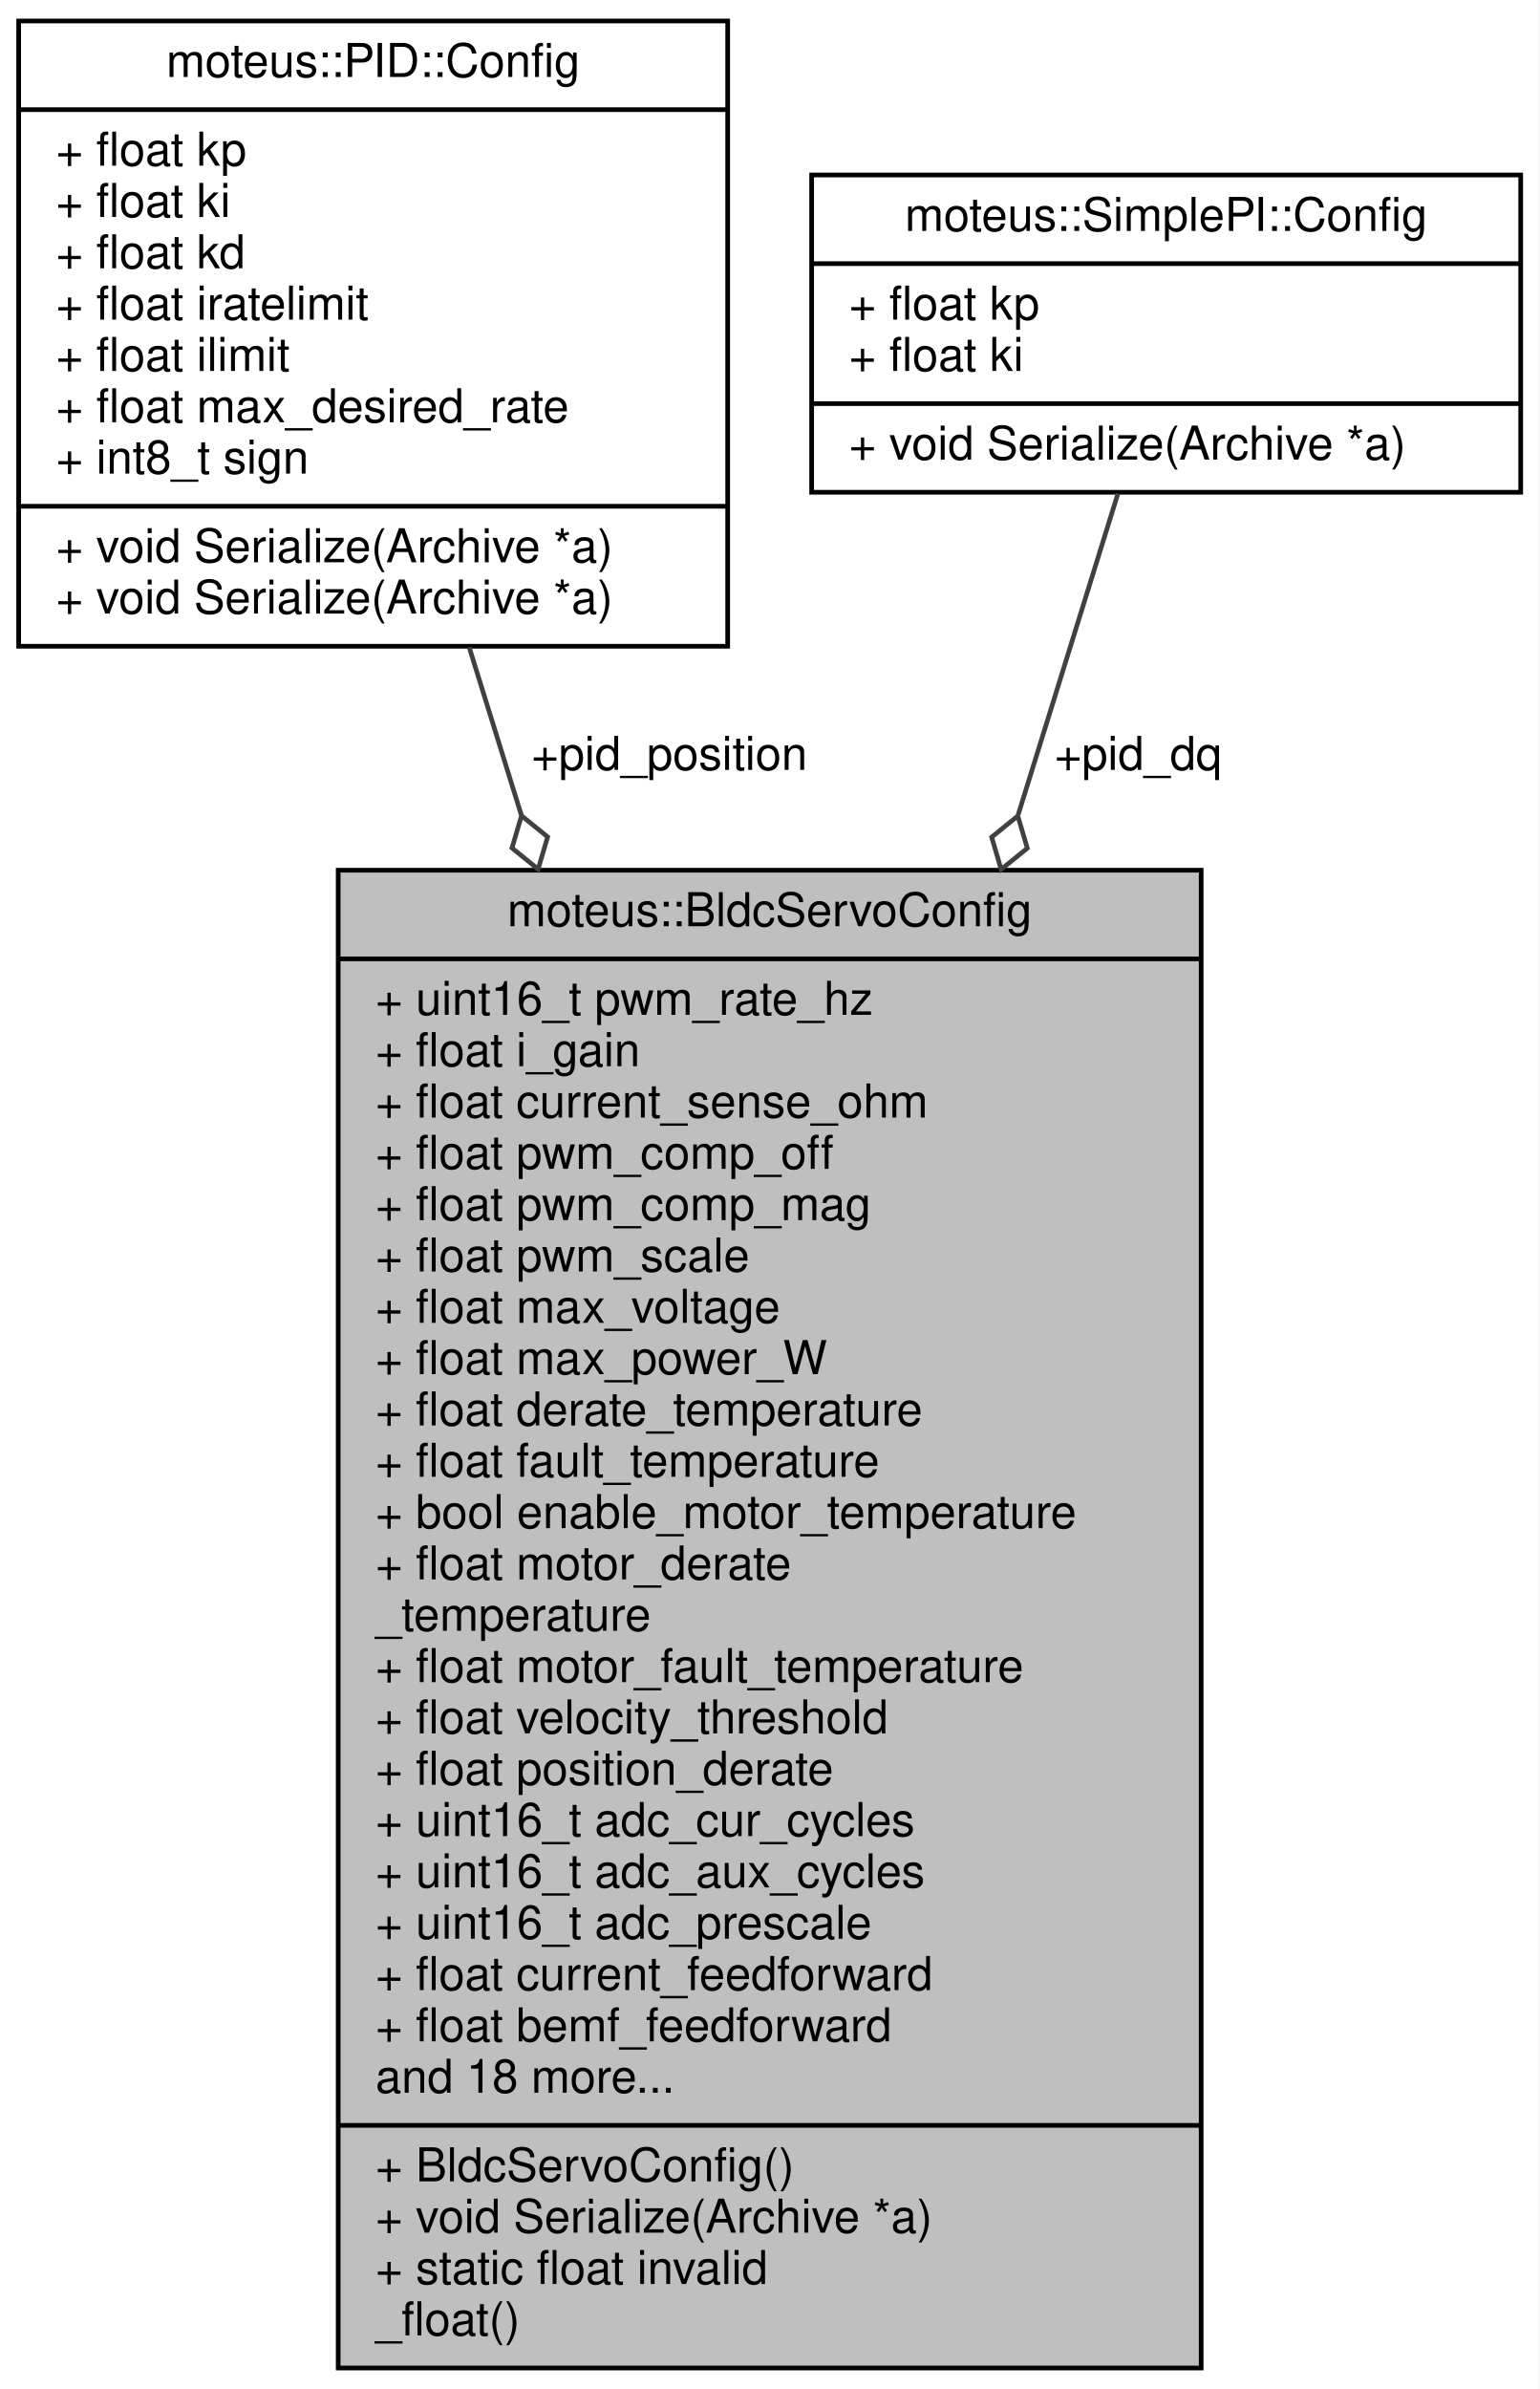
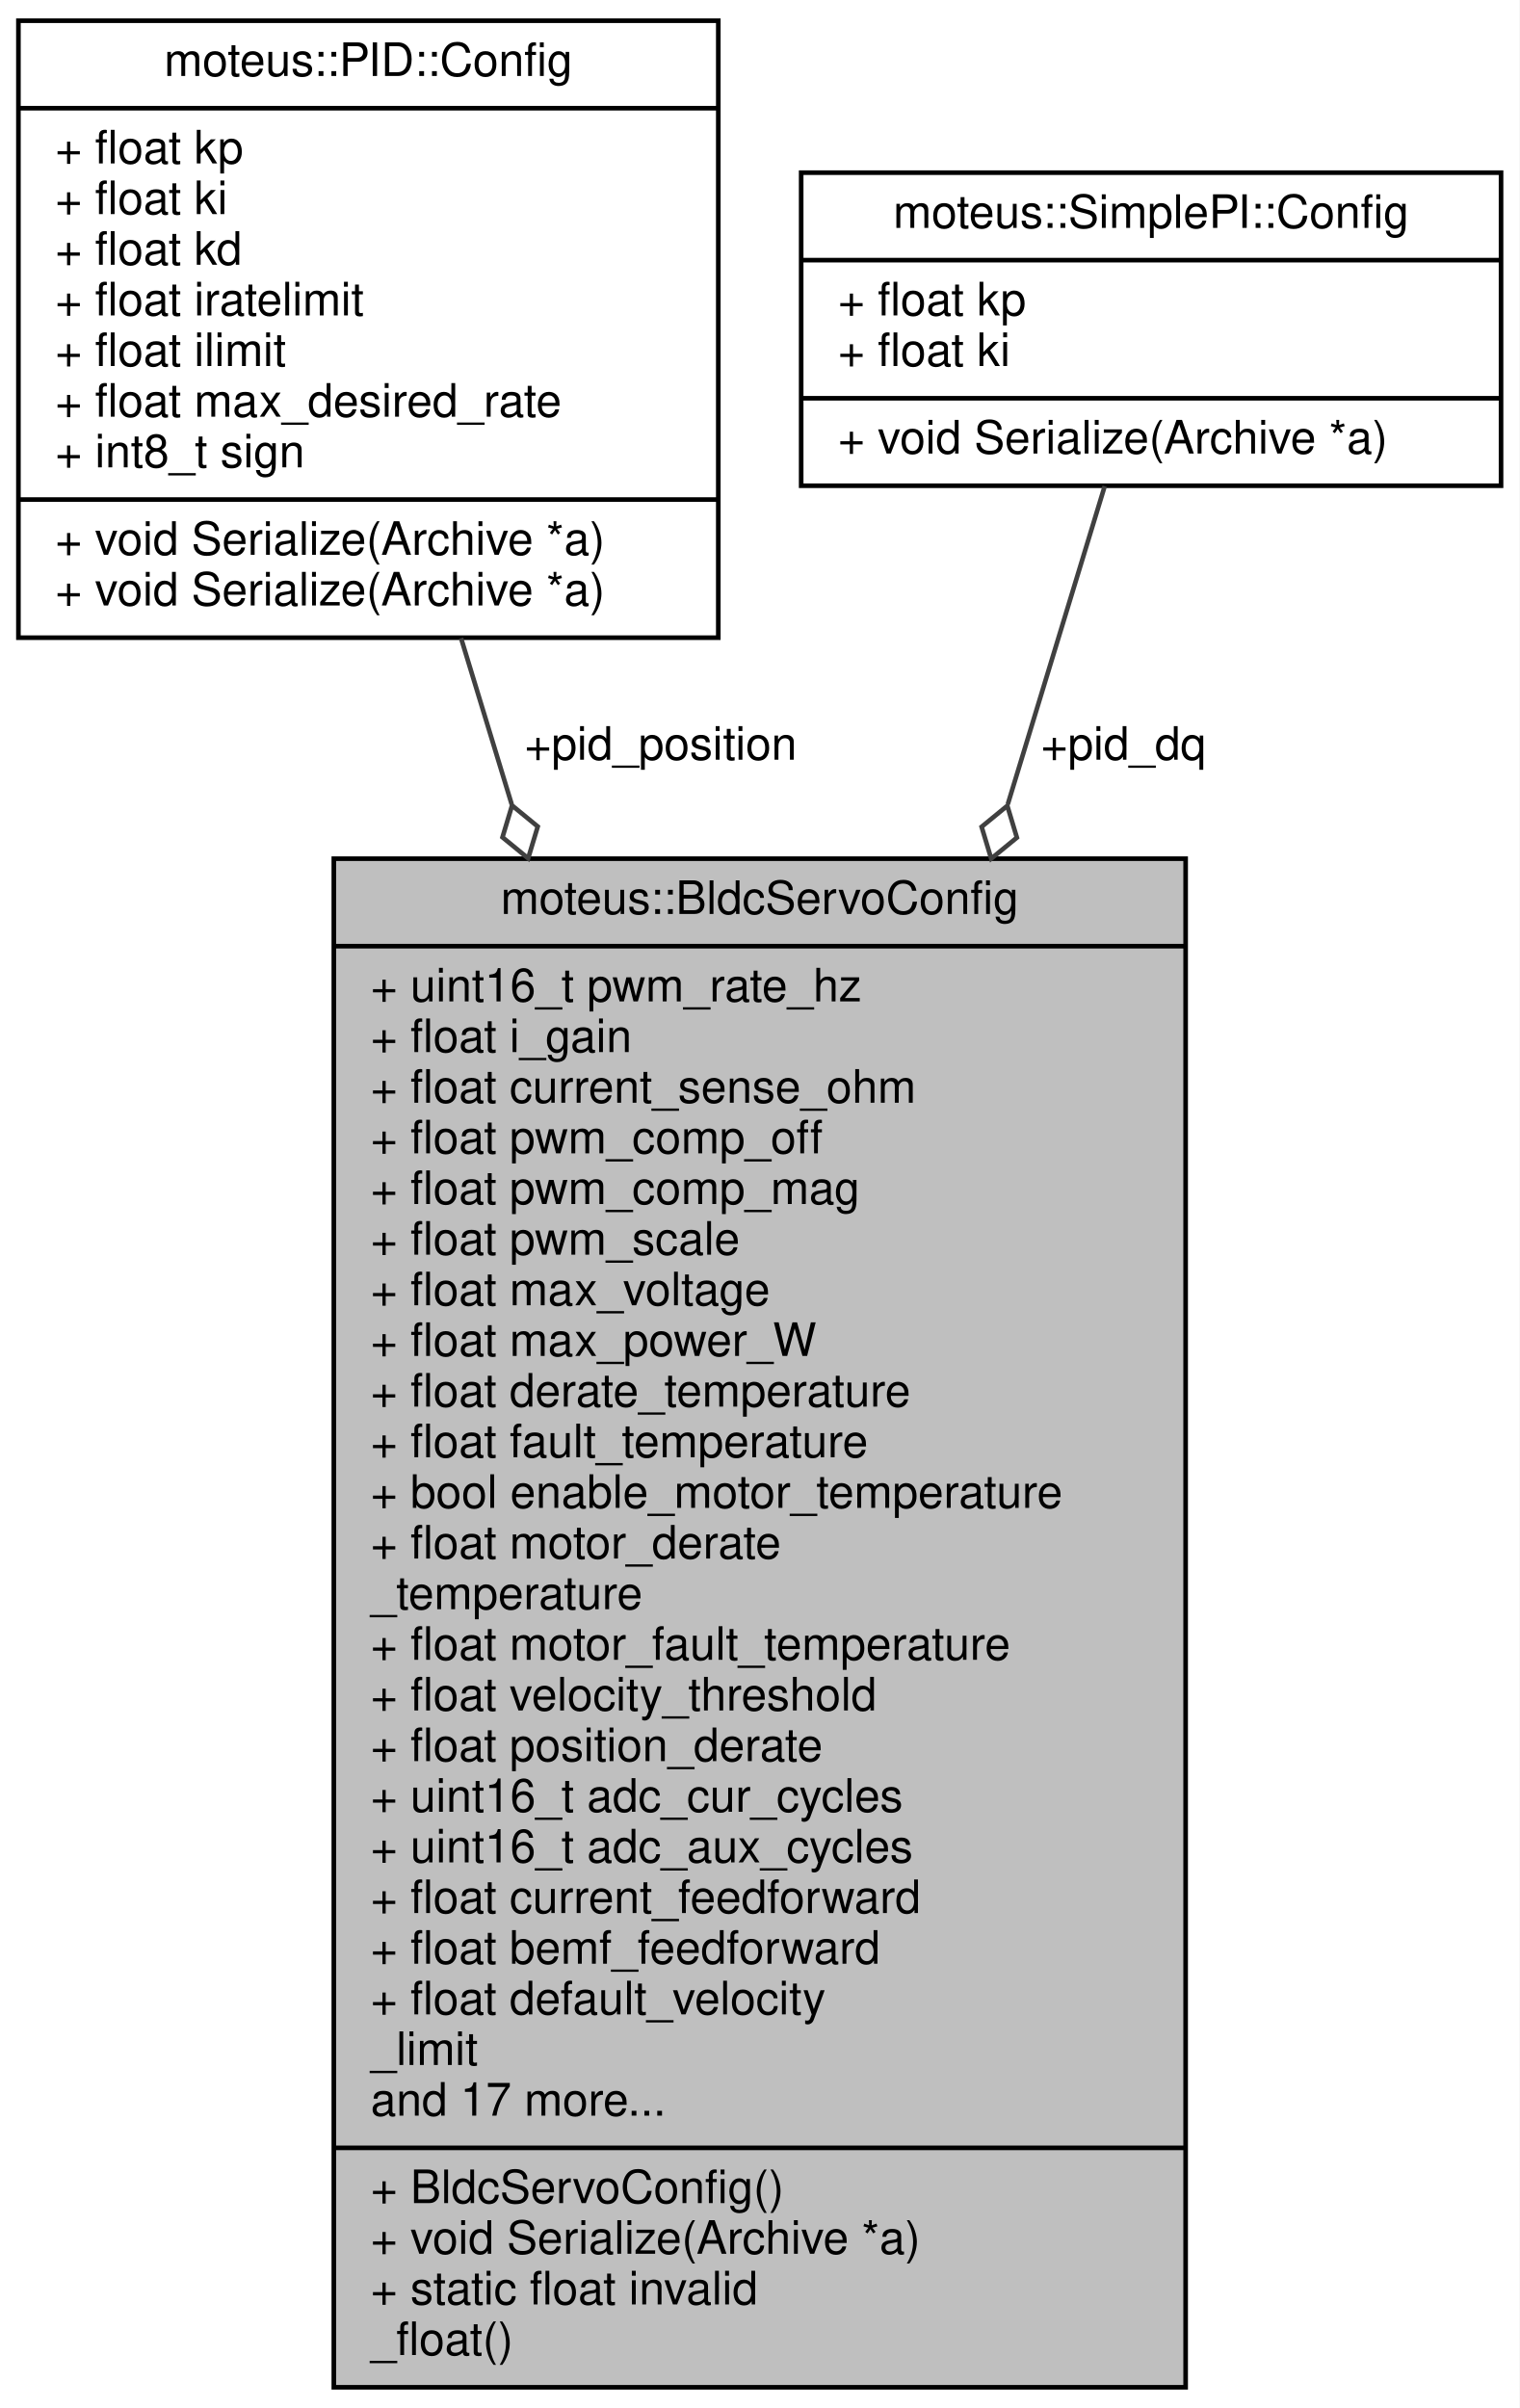
- <svg xmlns="http://www.w3.org/2000/svg" xmlns:xlink="http://www.w3.org/1999/xlink" width="330pt" height="512pt" viewBox="0.00 0.00 330.00 512.00">
-   <g id="graph0" class="graph" transform="scale(1 1) rotate(0) translate(4 508)">
-     <polygon fill="white" stroke="transparent" points="-4,4 -4,-508 326,-508 326,4 -4,4" />
+ <svg xmlns="http://www.w3.org/2000/svg" xmlns:xlink="http://www.w3.org/1999/xlink" width="330pt" height="523pt" viewBox="0.00 0.00 330.00 523.00">
+   <g id="graph0" class="graph" transform="scale(1 1) rotate(0) translate(4 519)">
+     <polygon fill="white" stroke="transparent" points="-4,4 -4,-519 326,-519 326,4 -4,4" />
    <g id="node1" class="node">
      <g id="a_node1">
        <a xlink:title=" ">
-           <polygon fill="#bfbfbf" stroke="black" points="68.5,-0.5 68.5,-321.5 253.5,-321.5 253.5,-0.5 68.5,-0.5" />
-           <text text-anchor="middle" x="161" y="-309.5" font-family="Helvetica,sans-Serif" font-size="10.00">moteus::BldcServoConfig</text>
-           <polyline fill="none" stroke="black" points="68.5,-302.5 253.5,-302.5 " />
-           <text text-anchor="start" x="76.5" y="-290.5" font-family="Helvetica,sans-Serif" font-size="10.00">+ uint16_t pwm_rate_hz</text>
-           <text text-anchor="start" x="76.5" y="-279.5" font-family="Helvetica,sans-Serif" font-size="10.00">+ float i_gain</text>
-           <text text-anchor="start" x="76.5" y="-268.5" font-family="Helvetica,sans-Serif" font-size="10.00">+ float current_sense_ohm</text>
-           <text text-anchor="start" x="76.5" y="-257.5" font-family="Helvetica,sans-Serif" font-size="10.00">+ float pwm_comp_off</text>
-           <text text-anchor="start" x="76.5" y="-246.5" font-family="Helvetica,sans-Serif" font-size="10.00">+ float pwm_comp_mag</text>
-           <text text-anchor="start" x="76.5" y="-235.5" font-family="Helvetica,sans-Serif" font-size="10.00">+ float pwm_scale</text>
-           <text text-anchor="start" x="76.5" y="-224.5" font-family="Helvetica,sans-Serif" font-size="10.00">+ float max_voltage</text>
-           <text text-anchor="start" x="76.5" y="-213.5" font-family="Helvetica,sans-Serif" font-size="10.00">+ float max_power_W</text>
-           <text text-anchor="start" x="76.5" y="-202.5" font-family="Helvetica,sans-Serif" font-size="10.00">+ float derate_temperature</text>
-           <text text-anchor="start" x="76.5" y="-191.5" font-family="Helvetica,sans-Serif" font-size="10.00">+ float fault_temperature</text>
-           <text text-anchor="start" x="76.5" y="-180.5" font-family="Helvetica,sans-Serif" font-size="10.00">+ bool enable_motor_temperature</text>
-           <text text-anchor="start" x="76.5" y="-169.5" font-family="Helvetica,sans-Serif" font-size="10.00">+ float motor_derate</text>
-           <text text-anchor="start" x="76.5" y="-158.5" font-family="Helvetica,sans-Serif" font-size="10.00">_temperature</text>
-           <text text-anchor="start" x="76.5" y="-147.5" font-family="Helvetica,sans-Serif" font-size="10.00">+ float motor_fault_temperature</text>
-           <text text-anchor="start" x="76.5" y="-136.5" font-family="Helvetica,sans-Serif" font-size="10.00">+ float velocity_threshold</text>
-           <text text-anchor="start" x="76.5" y="-125.5" font-family="Helvetica,sans-Serif" font-size="10.00">+ float position_derate</text>
-           <text text-anchor="start" x="76.5" y="-114.5" font-family="Helvetica,sans-Serif" font-size="10.00">+ uint16_t adc_cur_cycles</text>
-           <text text-anchor="start" x="76.5" y="-103.5" font-family="Helvetica,sans-Serif" font-size="10.00">+ uint16_t adc_aux_cycles</text>
-           <text text-anchor="start" x="76.5" y="-92.5" font-family="Helvetica,sans-Serif" font-size="10.00">+ uint16_t adc_prescale</text>
-           <text text-anchor="start" x="76.5" y="-81.5" font-family="Helvetica,sans-Serif" font-size="10.00">+ float current_feedforward</text>
-           <text text-anchor="start" x="76.5" y="-70.5" font-family="Helvetica,sans-Serif" font-size="10.00">+ float bemf_feedforward</text>
-           <text text-anchor="start" x="76.5" y="-59.5" font-family="Helvetica,sans-Serif" font-size="10.00">and 18 more...</text>
+           <polygon fill="#bfbfbf" stroke="black" points="68.5,-0.5 68.5,-332.5 253.5,-332.5 253.5,-0.5 68.5,-0.5" />
+           <text text-anchor="middle" x="161" y="-320.5" font-family="Helvetica,sans-Serif" font-size="10.00">moteus::BldcServoConfig</text>
+           <polyline fill="none" stroke="black" points="68.5,-313.5 253.5,-313.5 " />
+           <text text-anchor="start" x="76.5" y="-301.5" font-family="Helvetica,sans-Serif" font-size="10.00">+ uint16_t pwm_rate_hz</text>
+           <text text-anchor="start" x="76.5" y="-290.5" font-family="Helvetica,sans-Serif" font-size="10.00">+ float i_gain</text>
+           <text text-anchor="start" x="76.5" y="-279.5" font-family="Helvetica,sans-Serif" font-size="10.00">+ float current_sense_ohm</text>
+           <text text-anchor="start" x="76.5" y="-268.5" font-family="Helvetica,sans-Serif" font-size="10.00">+ float pwm_comp_off</text>
+           <text text-anchor="start" x="76.5" y="-257.5" font-family="Helvetica,sans-Serif" font-size="10.00">+ float pwm_comp_mag</text>
+           <text text-anchor="start" x="76.5" y="-246.5" font-family="Helvetica,sans-Serif" font-size="10.00">+ float pwm_scale</text>
+           <text text-anchor="start" x="76.5" y="-235.5" font-family="Helvetica,sans-Serif" font-size="10.00">+ float max_voltage</text>
+           <text text-anchor="start" x="76.5" y="-224.5" font-family="Helvetica,sans-Serif" font-size="10.00">+ float max_power_W</text>
+           <text text-anchor="start" x="76.5" y="-213.5" font-family="Helvetica,sans-Serif" font-size="10.00">+ float derate_temperature</text>
+           <text text-anchor="start" x="76.5" y="-202.5" font-family="Helvetica,sans-Serif" font-size="10.00">+ float fault_temperature</text>
+           <text text-anchor="start" x="76.5" y="-191.5" font-family="Helvetica,sans-Serif" font-size="10.00">+ bool enable_motor_temperature</text>
+           <text text-anchor="start" x="76.5" y="-180.5" font-family="Helvetica,sans-Serif" font-size="10.00">+ float motor_derate</text>
+           <text text-anchor="start" x="76.5" y="-169.5" font-family="Helvetica,sans-Serif" font-size="10.00">_temperature</text>
+           <text text-anchor="start" x="76.5" y="-158.5" font-family="Helvetica,sans-Serif" font-size="10.00">+ float motor_fault_temperature</text>
+           <text text-anchor="start" x="76.5" y="-147.5" font-family="Helvetica,sans-Serif" font-size="10.00">+ float velocity_threshold</text>
+           <text text-anchor="start" x="76.5" y="-136.5" font-family="Helvetica,sans-Serif" font-size="10.00">+ float position_derate</text>
+           <text text-anchor="start" x="76.5" y="-125.5" font-family="Helvetica,sans-Serif" font-size="10.00">+ uint16_t adc_cur_cycles</text>
+           <text text-anchor="start" x="76.5" y="-114.5" font-family="Helvetica,sans-Serif" font-size="10.00">+ uint16_t adc_aux_cycles</text>
+           <text text-anchor="start" x="76.5" y="-103.5" font-family="Helvetica,sans-Serif" font-size="10.00">+ float current_feedforward</text>
+           <text text-anchor="start" x="76.5" y="-92.5" font-family="Helvetica,sans-Serif" font-size="10.00">+ float bemf_feedforward</text>
+           <text text-anchor="start" x="76.5" y="-81.5" font-family="Helvetica,sans-Serif" font-size="10.00">+ float default_velocity</text>
+           <text text-anchor="start" x="76.5" y="-70.5" font-family="Helvetica,sans-Serif" font-size="10.00">_limit</text>
+           <text text-anchor="start" x="76.5" y="-59.5" font-family="Helvetica,sans-Serif" font-size="10.00">and 17 more...</text>
          <polyline fill="none" stroke="black" points="68.5,-52.5 253.5,-52.5 " />
          <text text-anchor="start" x="76.5" y="-40.5" font-family="Helvetica,sans-Serif" font-size="10.00">+ BldcServoConfig()</text>
          <text text-anchor="start" x="76.5" y="-29.5" font-family="Helvetica,sans-Serif" font-size="10.00">+ void Serialize(Archive *a)</text>
          <text text-anchor="start" x="76.5" y="-18.5" font-family="Helvetica,sans-Serif" font-size="10.00">+ static float invalid</text>
          <text text-anchor="start" x="76.5" y="-7.5" font-family="Helvetica,sans-Serif" font-size="10.00">_float()</text>
        </a>
      </g>
    </g>
    <g id="node2" class="node">
      <g id="a_node2">
        <a xlink:href="../../d3/de9/structmoteus_1_1PID_1_1Config.html" target="_top" xlink:title=" ">
-           <polygon fill="white" stroke="black" points="0,-369.5 0,-503.5 152,-503.5 152,-369.5 0,-369.5" />
-           <text text-anchor="middle" x="76" y="-491.5" font-family="Helvetica,sans-Serif" font-size="10.00">moteus::PID::Config</text>
-           <polyline fill="none" stroke="black" points="0,-484.5 152,-484.5 " />
-           <text text-anchor="start" x="8" y="-472.5" font-family="Helvetica,sans-Serif" font-size="10.00">+ float kp</text>
-           <text text-anchor="start" x="8" y="-461.5" font-family="Helvetica,sans-Serif" font-size="10.00">+ float ki</text>
-           <text text-anchor="start" x="8" y="-450.5" font-family="Helvetica,sans-Serif" font-size="10.00">+ float kd</text>
-           <text text-anchor="start" x="8" y="-439.5" font-family="Helvetica,sans-Serif" font-size="10.00">+ float iratelimit</text>
-           <text text-anchor="start" x="8" y="-428.5" font-family="Helvetica,sans-Serif" font-size="10.00">+ float ilimit</text>
-           <text text-anchor="start" x="8" y="-417.5" font-family="Helvetica,sans-Serif" font-size="10.00">+ float max_desired_rate</text>
-           <text text-anchor="start" x="8" y="-406.5" font-family="Helvetica,sans-Serif" font-size="10.00">+ int8_t sign</text>
-           <polyline fill="none" stroke="black" points="0,-399.5 152,-399.5 " />
+           <polygon fill="white" stroke="black" points="0,-380.5 0,-514.5 152,-514.5 152,-380.5 0,-380.5" />
+           <text text-anchor="middle" x="76" y="-502.5" font-family="Helvetica,sans-Serif" font-size="10.00">moteus::PID::Config</text>
+           <polyline fill="none" stroke="black" points="0,-495.5 152,-495.5 " />
+           <text text-anchor="start" x="8" y="-483.5" font-family="Helvetica,sans-Serif" font-size="10.00">+ float kp</text>
+           <text text-anchor="start" x="8" y="-472.5" font-family="Helvetica,sans-Serif" font-size="10.00">+ float ki</text>
+           <text text-anchor="start" x="8" y="-461.5" font-family="Helvetica,sans-Serif" font-size="10.00">+ float kd</text>
+           <text text-anchor="start" x="8" y="-450.5" font-family="Helvetica,sans-Serif" font-size="10.00">+ float iratelimit</text>
+           <text text-anchor="start" x="8" y="-439.5" font-family="Helvetica,sans-Serif" font-size="10.00">+ float ilimit</text>
+           <text text-anchor="start" x="8" y="-428.5" font-family="Helvetica,sans-Serif" font-size="10.00">+ float max_desired_rate</text>
+           <text text-anchor="start" x="8" y="-417.5" font-family="Helvetica,sans-Serif" font-size="10.00">+ int8_t sign</text>
+           <polyline fill="none" stroke="black" points="0,-410.5 152,-410.5 " />
+           <text text-anchor="start" x="8" y="-398.5" font-family="Helvetica,sans-Serif" font-size="10.00">+ void Serialize(Archive *a)</text>
          <text text-anchor="start" x="8" y="-387.5" font-family="Helvetica,sans-Serif" font-size="10.00">+ void Serialize(Archive *a)</text>
-           <text text-anchor="start" x="8" y="-376.5" font-family="Helvetica,sans-Serif" font-size="10.00">+ void Serialize(Archive *a)</text>
        </a>
      </g>
    </g>
    <g id="edge1" class="edge">
-       <path fill="none" stroke="#404040" d="M96.58,-369.29C100.07,-358.04 103.85,-345.9 107.75,-333.35" />
-       <polygon fill="none" stroke="#404040" points="107.8,-333.18 105.76,-326.26 111.36,-321.72 113.4,-328.64 107.8,-333.18" />
-       <text text-anchor="middle" x="139.5" y="-343" font-family="Helvetica,sans-Serif" font-size="10.00"> +pid_position</text>
+       <path fill="none" stroke="#404040" d="M96.14,-380.38C99.58,-369.09 103.3,-356.91 107.14,-344.28" />
+       <polygon fill="none" stroke="#404040" points="107.21,-344.06 105.13,-337.15 110.71,-332.58 112.79,-339.48 107.21,-344.06" />
+       <text text-anchor="middle" x="139.5" y="-354" font-family="Helvetica,sans-Serif" font-size="10.00"> +pid_position</text>
    </g>
    <g id="node3" class="node">
      <g id="a_node3">
        <a xlink:href="../../d6/d55/structmoteus_1_1SimplePI_1_1Config.html" target="_top" xlink:title=" ">
-           <polygon fill="white" stroke="black" points="170,-402.5 170,-470.5 322,-470.5 322,-402.5 170,-402.5" />
-           <text text-anchor="middle" x="246" y="-458.5" font-family="Helvetica,sans-Serif" font-size="10.00">moteus::SimplePI::Config</text>
-           <polyline fill="none" stroke="black" points="170,-451.5 322,-451.5 " />
-           <text text-anchor="start" x="178" y="-439.5" font-family="Helvetica,sans-Serif" font-size="10.00">+ float kp</text>
-           <text text-anchor="start" x="178" y="-428.5" font-family="Helvetica,sans-Serif" font-size="10.00">+ float ki</text>
-           <polyline fill="none" stroke="black" points="170,-421.5 322,-421.5 " />
-           <text text-anchor="start" x="178" y="-409.5" font-family="Helvetica,sans-Serif" font-size="10.00">+ void Serialize(Archive *a)</text>
+           <polygon fill="white" stroke="black" points="170,-413.5 170,-481.5 322,-481.5 322,-413.5 170,-413.5" />
+           <text text-anchor="middle" x="246" y="-469.5" font-family="Helvetica,sans-Serif" font-size="10.00">moteus::SimplePI::Config</text>
+           <polyline fill="none" stroke="black" points="170,-462.5 322,-462.5 " />
+           <text text-anchor="start" x="178" y="-450.5" font-family="Helvetica,sans-Serif" font-size="10.00">+ float kp</text>
+           <text text-anchor="start" x="178" y="-439.5" font-family="Helvetica,sans-Serif" font-size="10.00">+ float ki</text>
+           <polyline fill="none" stroke="black" points="170,-432.5 322,-432.5 " />
+           <text text-anchor="start" x="178" y="-420.5" font-family="Helvetica,sans-Serif" font-size="10.00">+ void Serialize(Archive *a)</text>
        </a>
      </g>
    </g>
    <g id="edge2" class="edge">
-       <path fill="none" stroke="#404040" d="M235.66,-402.24C229.96,-383.88 222.39,-359.54 214.27,-333.39" />
-       <polygon fill="none" stroke="#404040" points="214.19,-333.13 208.59,-328.59 210.62,-321.67 216.23,-326.22 214.19,-333.13" />
-       <text text-anchor="middle" x="240" y="-343" font-family="Helvetica,sans-Serif" font-size="10.00"> +pid_dq</text>
+       <path fill="none" stroke="#404040" d="M235.92,-413.4C230.32,-395.04 222.89,-370.63 214.87,-344.31" />
+       <polygon fill="none" stroke="#404040" points="214.77,-343.99 209.19,-339.42 211.27,-332.51 216.85,-337.08 214.77,-343.99" />
+       <text text-anchor="middle" x="240" y="-354" font-family="Helvetica,sans-Serif" font-size="10.00"> +pid_dq</text>
    </g>
  </g>
</svg>
